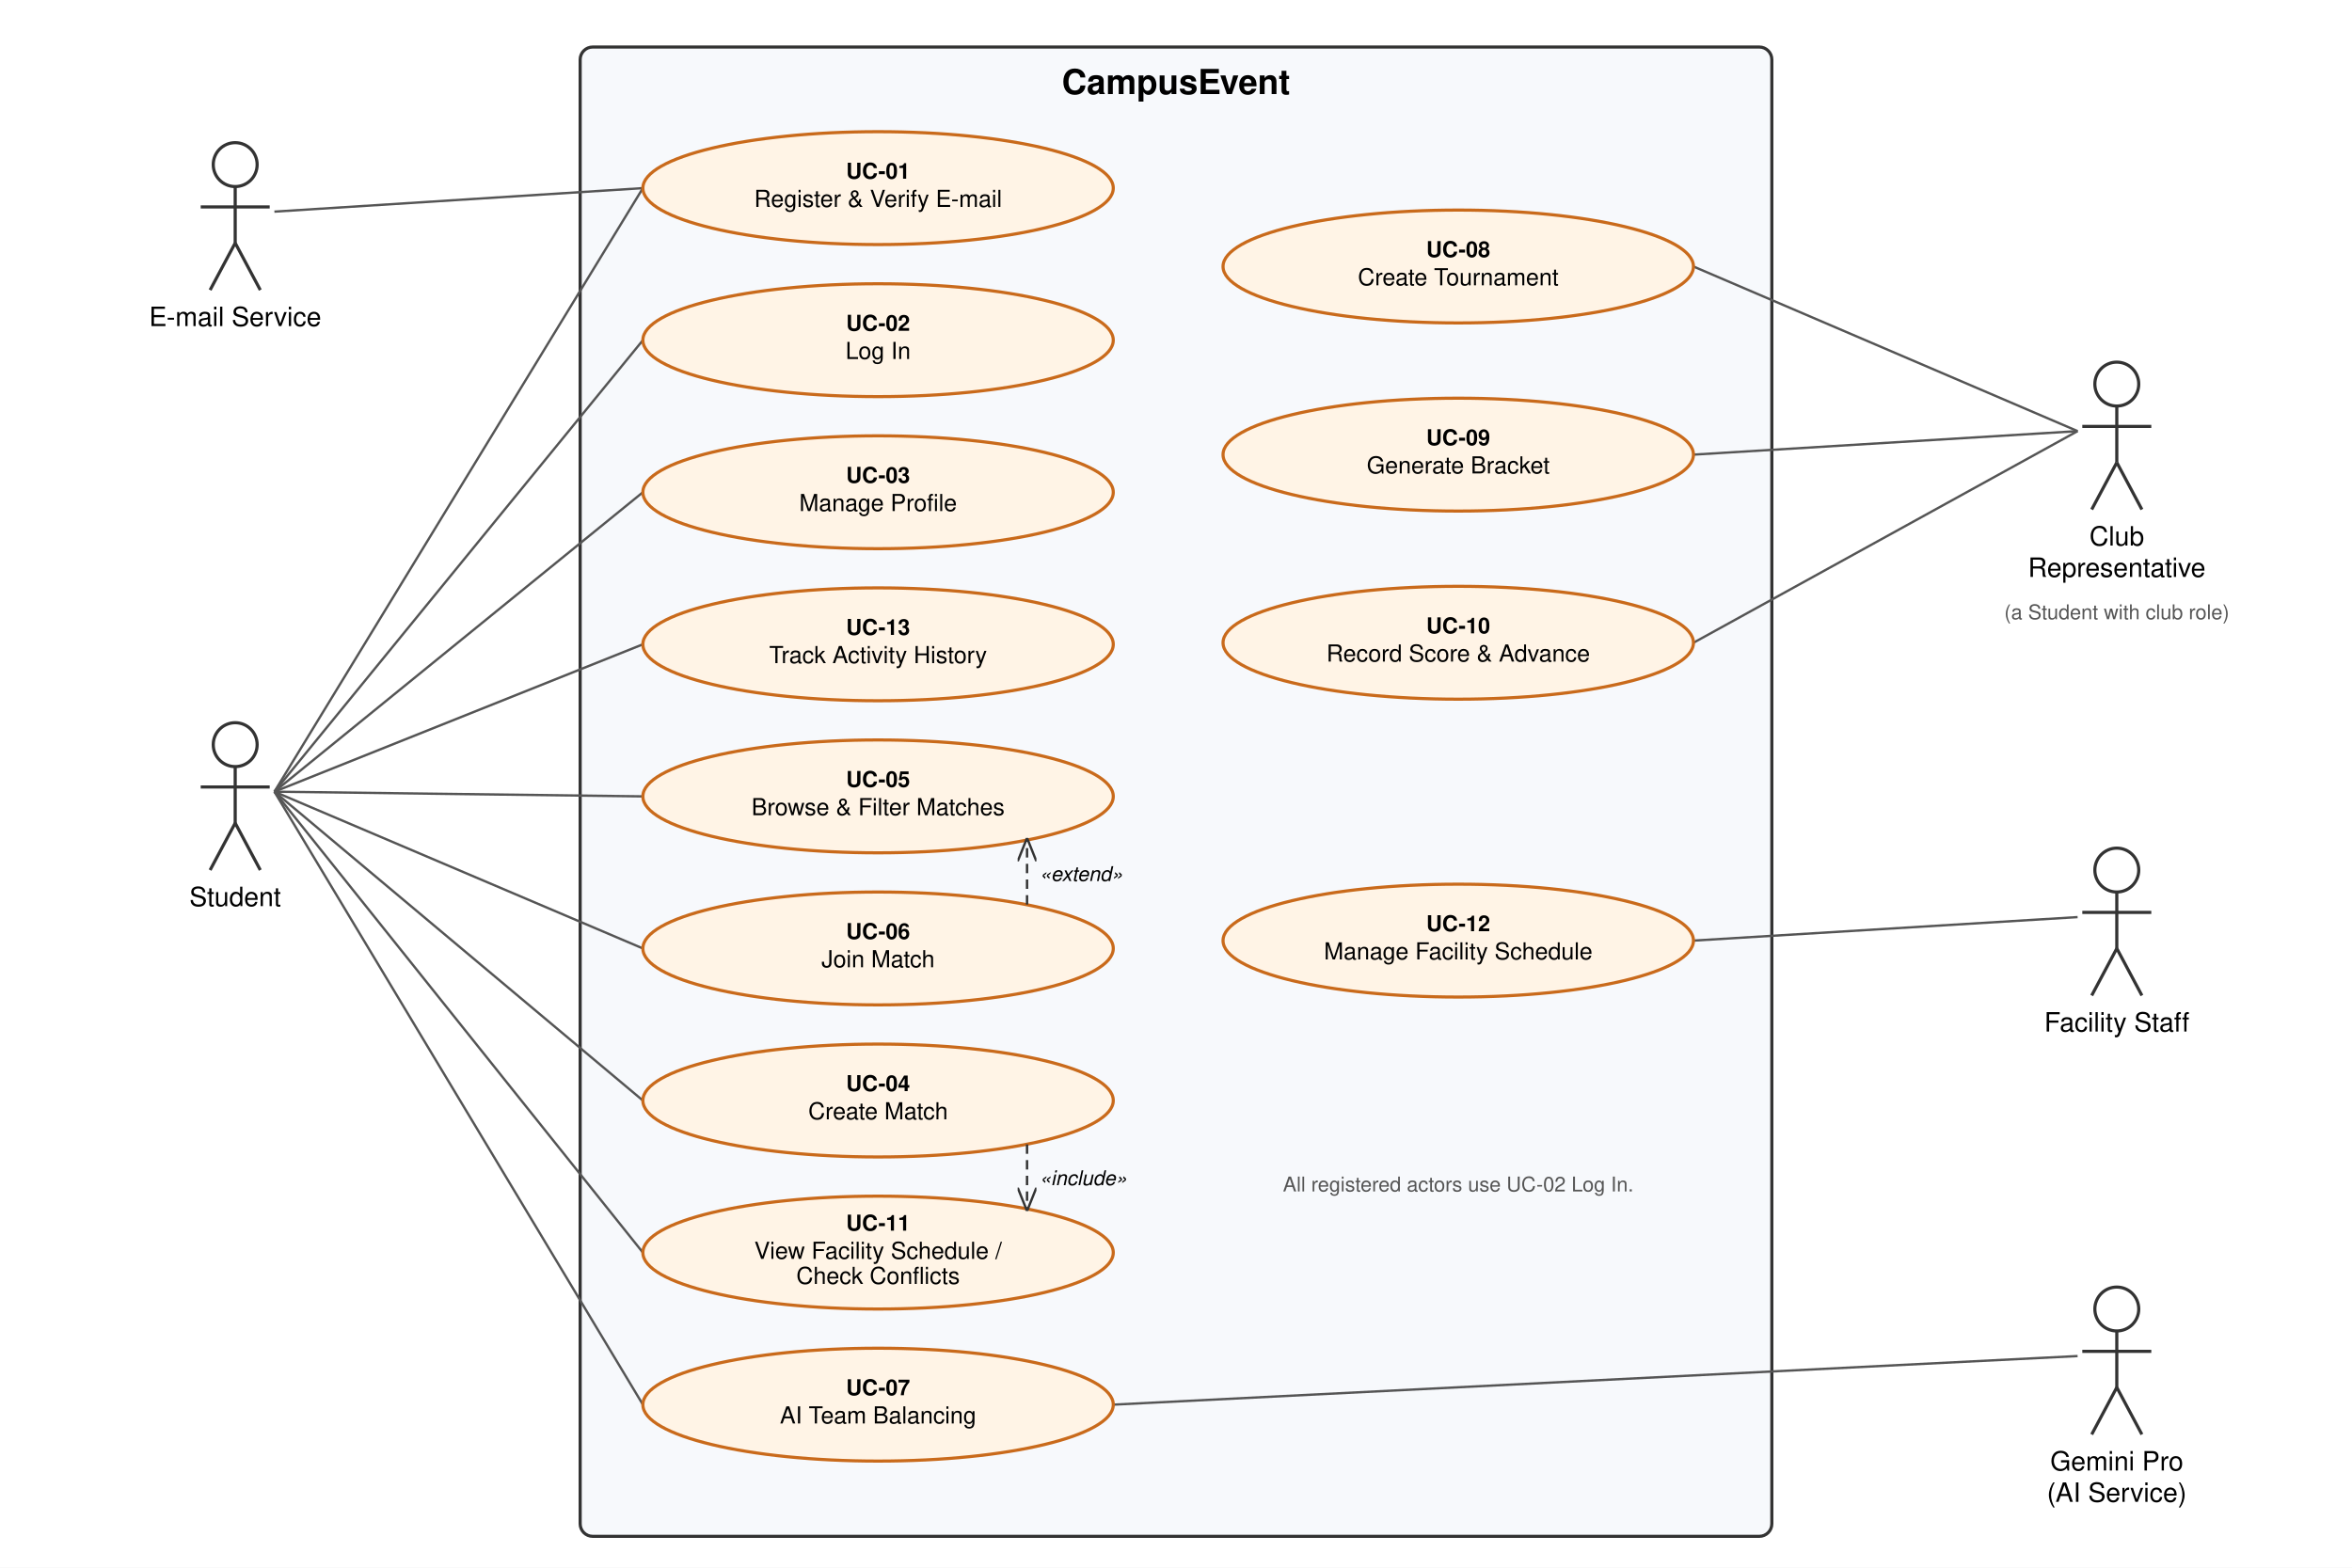
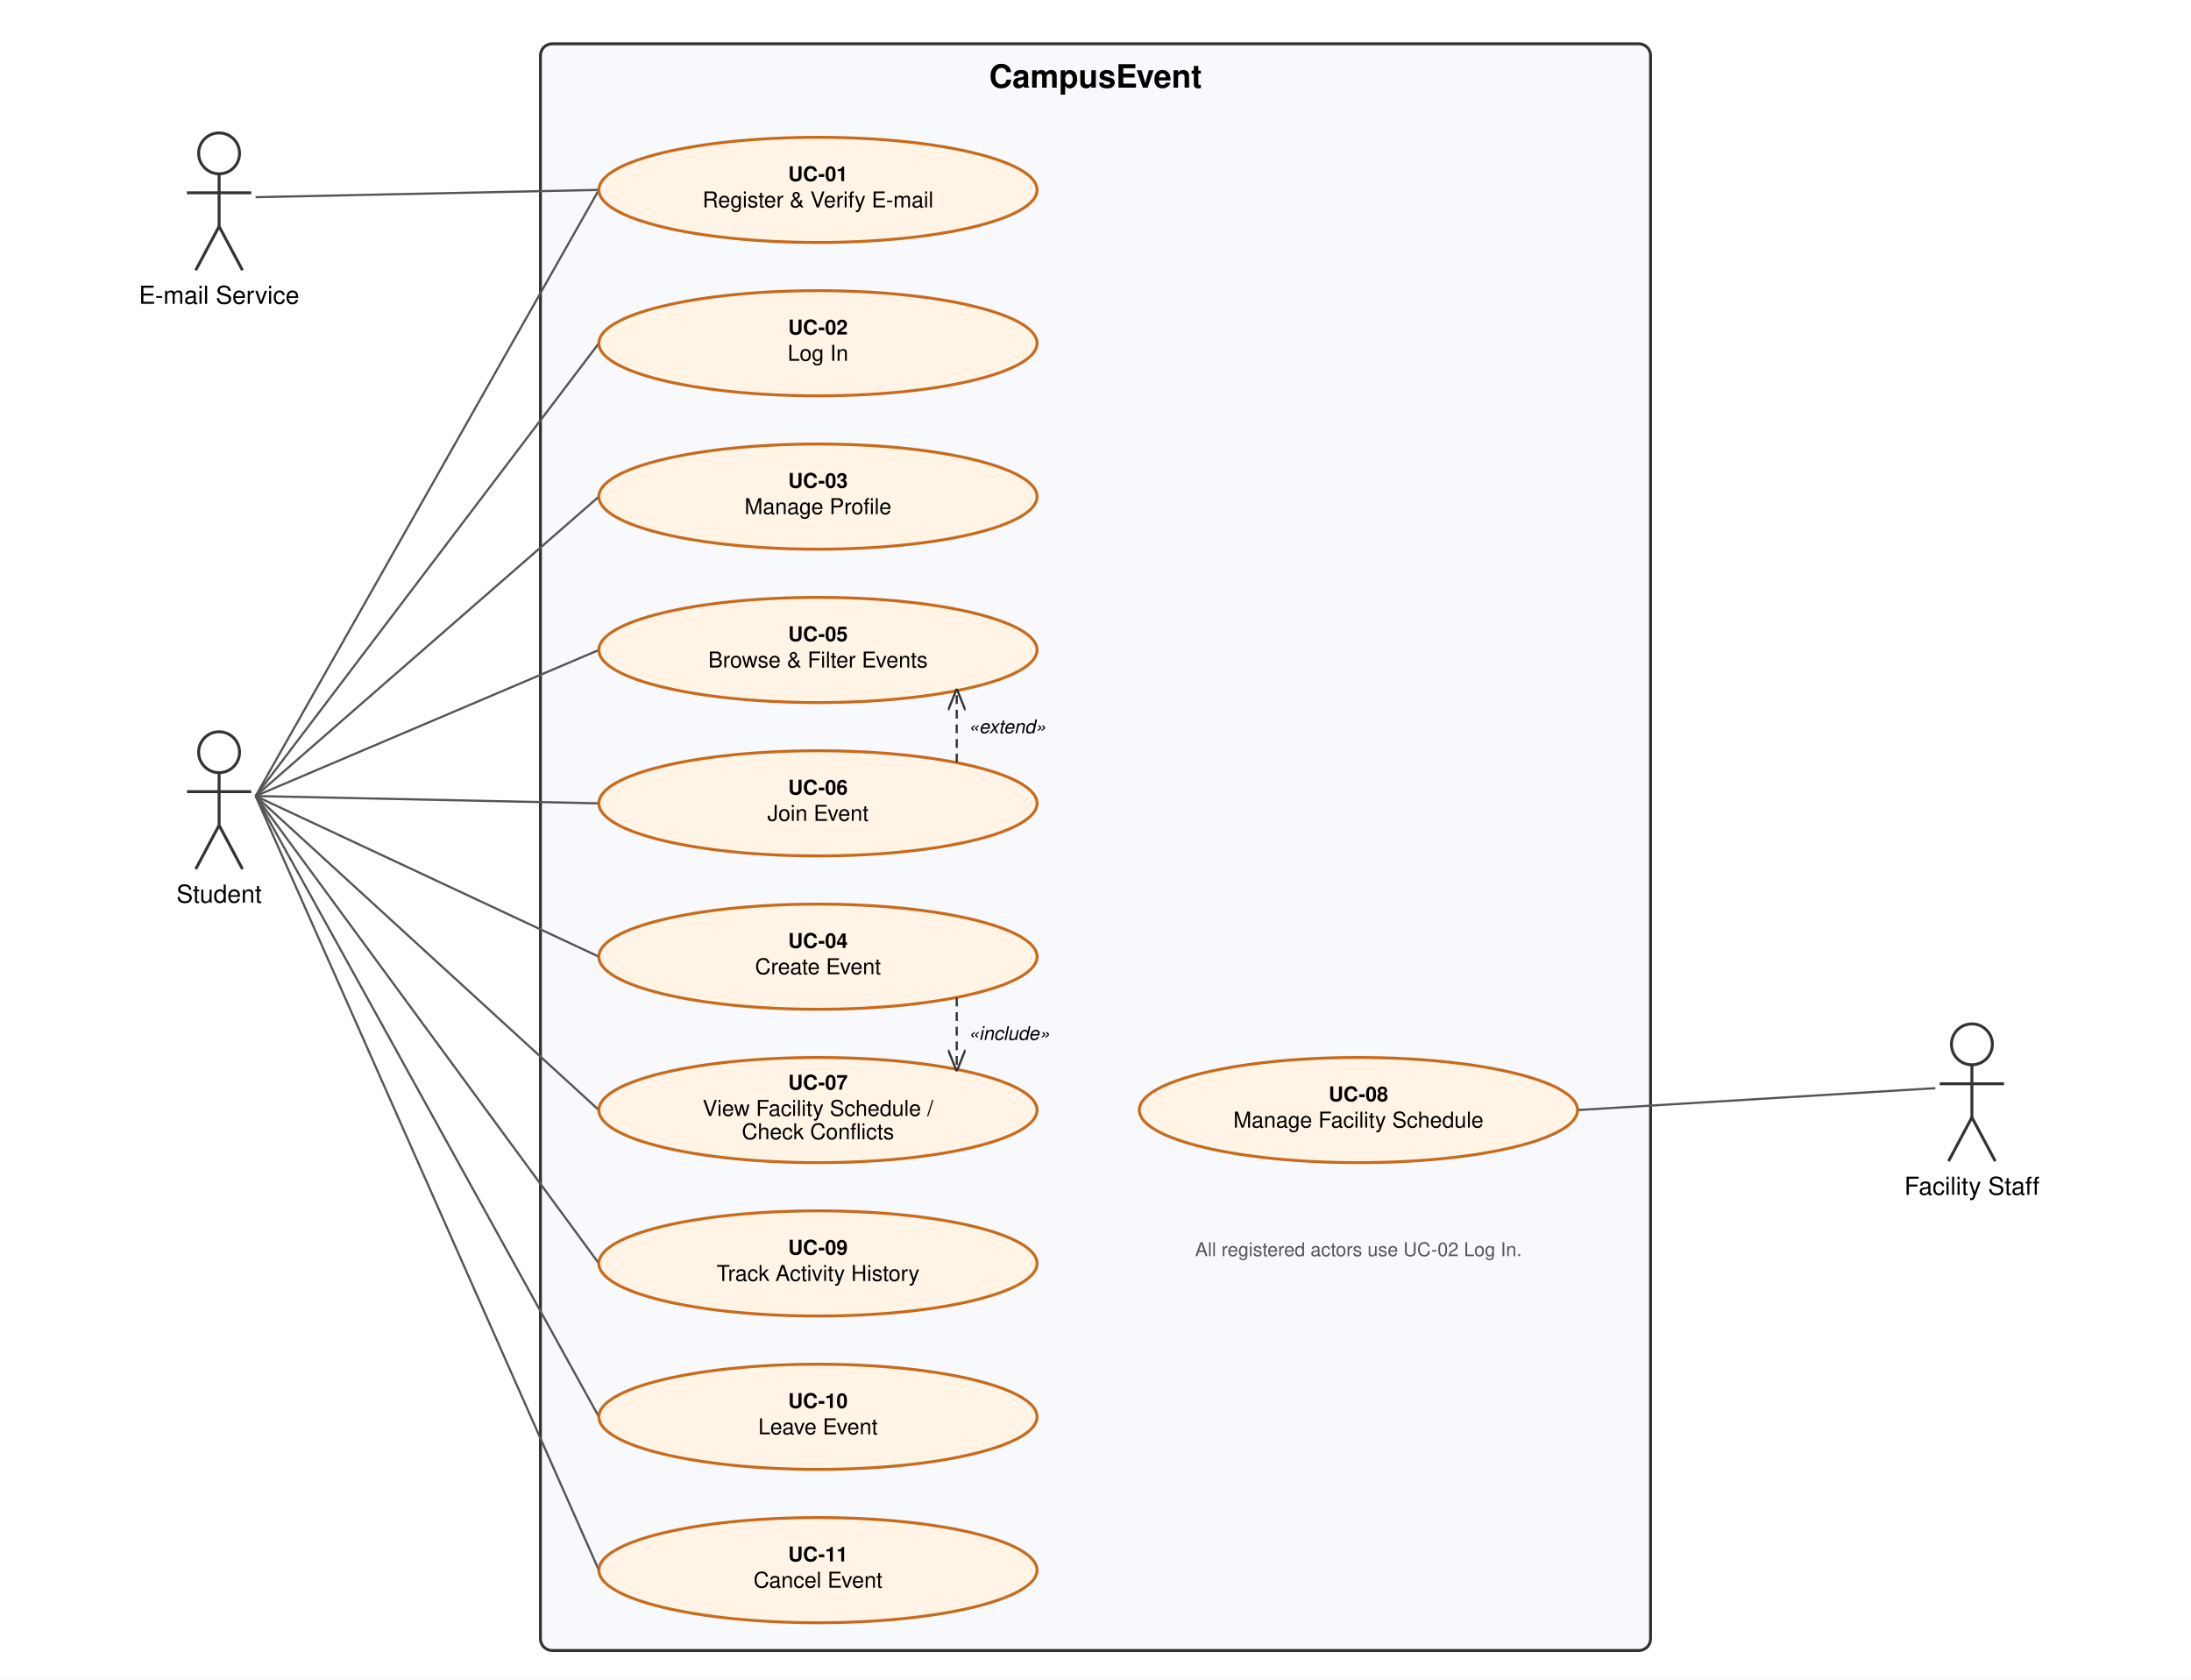
- <svg xmlns="http://www.w3.org/2000/svg" width="1500" height="1000" viewBox="0 0 1500 1000" font-family="Helvetica, Arial, sans-serif">
+ <svg xmlns="http://www.w3.org/2000/svg" width="1500" height="1150" viewBox="0 0 1500 1150" font-family="Helvetica, Arial, sans-serif">
  <rect width="100%" height="100%" fill="white" />
  <defs>
    <marker id="ar" markerWidth="10" markerHeight="8" refX="9" refY="4" orient="auto">
      <path d="M0,0 L10,4 L0,8" fill="none" stroke="#333" />
    </marker>
  </defs>
-   <rect x="370" y="30" width="760" height="950" rx="8" fill="#f7f9fc" stroke="#333" stroke-width="2" />
+   <rect x="370" y="30" width="760" height="1100" rx="8" fill="#f7f9fc" stroke="#333" stroke-width="2" />
  <text x="750" y="60" text-anchor="middle" font-size="22" font-weight="bold">CampusEvent</text>
-   <line x1="175" y1="505" x2="410" y2="120" stroke="#555" stroke-width="1.5" />
-   <line x1="175" y1="505" x2="410" y2="217" stroke="#555" stroke-width="1.5" />
-   <line x1="175" y1="505" x2="410" y2="314" stroke="#555" stroke-width="1.5" />
-   <line x1="175" y1="505" x2="410" y2="411" stroke="#555" stroke-width="1.5" />
-   <line x1="175" y1="505" x2="410" y2="508" stroke="#555" stroke-width="1.5" />
-   <line x1="175" y1="505" x2="410" y2="605" stroke="#555" stroke-width="1.5" />
-   <line x1="175" y1="505" x2="410" y2="702" stroke="#555" stroke-width="1.5" />
-   <line x1="175" y1="505" x2="410" y2="799" stroke="#555" stroke-width="1.5" />
-   <line x1="175" y1="505" x2="410" y2="896" stroke="#555" stroke-width="1.5" />
-   <line x1="175" y1="135" x2="410" y2="120" stroke="#555" stroke-width="1.5" />
-   <line x1="1325" y1="275" x2="1080" y2="170" stroke="#555" stroke-width="1.5" />
-   <line x1="1325" y1="275" x2="1080" y2="290" stroke="#555" stroke-width="1.5" />
-   <line x1="1325" y1="275" x2="1080" y2="410" stroke="#555" stroke-width="1.5" />
-   <line x1="1325" y1="585" x2="1080" y2="600" stroke="#555" stroke-width="1.5" />
-   <line x1="1325" y1="865" x2="710" y2="896" stroke="#555" stroke-width="1.5" />
-   <ellipse cx="560" cy="120" rx="150" ry="36" fill="#fff4e6" stroke="#c96a1b" stroke-width="2" />
-   <text x="560" y="114" text-anchor="middle" font-size="14" font-weight="bold">UC-01</text>
-   <text x="560" y="132" text-anchor="middle" font-size="15">Register &amp; Verify E-mail</text>
-   <ellipse cx="560" cy="217" rx="150" ry="36" fill="#fff4e6" stroke="#c96a1b" stroke-width="2" />
-   <text x="560" y="211" text-anchor="middle" font-size="14" font-weight="bold">UC-02</text>
-   <text x="560" y="229" text-anchor="middle" font-size="15">Log In</text>
-   <ellipse cx="560" cy="314" rx="150" ry="36" fill="#fff4e6" stroke="#c96a1b" stroke-width="2" />
-   <text x="560" y="308" text-anchor="middle" font-size="14" font-weight="bold">UC-03</text>
-   <text x="560" y="326" text-anchor="middle" font-size="15">Manage Profile</text>
-   <ellipse cx="560" cy="411" rx="150" ry="36" fill="#fff4e6" stroke="#c96a1b" stroke-width="2" />
-   <text x="560" y="405" text-anchor="middle" font-size="14" font-weight="bold">UC-13</text>
-   <text x="560" y="423" text-anchor="middle" font-size="15">Track Activity History</text>
-   <ellipse cx="560" cy="508" rx="150" ry="36" fill="#fff4e6" stroke="#c96a1b" stroke-width="2" />
-   <text x="560" y="502" text-anchor="middle" font-size="14" font-weight="bold">UC-05</text>
-   <text x="560" y="520" text-anchor="middle" font-size="15">Browse &amp; Filter Matches</text>
-   <ellipse cx="560" cy="605" rx="150" ry="36" fill="#fff4e6" stroke="#c96a1b" stroke-width="2" />
-   <text x="560" y="599" text-anchor="middle" font-size="14" font-weight="bold">UC-06</text>
-   <text x="560" y="617" text-anchor="middle" font-size="15">Join Match</text>
-   <ellipse cx="560" cy="702" rx="150" ry="36" fill="#fff4e6" stroke="#c96a1b" stroke-width="2" />
-   <text x="560" y="696" text-anchor="middle" font-size="14" font-weight="bold">UC-04</text>
-   <text x="560" y="714" text-anchor="middle" font-size="15">Create Match</text>
-   <ellipse cx="560" cy="799" rx="150" ry="36" fill="#fff4e6" stroke="#c96a1b" stroke-width="2" />
-   <text x="560" y="785" text-anchor="middle" font-size="14" font-weight="bold">UC-11</text>
-   <text x="560" y="803" text-anchor="middle" font-size="15">View Facility Schedule /</text>
-   <text x="560" y="819" text-anchor="middle" font-size="15">Check Conflicts</text>
-   <ellipse cx="560" cy="896" rx="150" ry="36" fill="#fff4e6" stroke="#c96a1b" stroke-width="2" />
-   <text x="560" y="890" text-anchor="middle" font-size="14" font-weight="bold">UC-07</text>
-   <text x="560" y="908" text-anchor="middle" font-size="15">AI Team Balancing</text>
-   <ellipse cx="930" cy="170" rx="150" ry="36" fill="#fff4e6" stroke="#c96a1b" stroke-width="2" />
-   <text x="930" y="164" text-anchor="middle" font-size="14" font-weight="bold">UC-08</text>
-   <text x="930" y="182" text-anchor="middle" font-size="15">Create Tournament</text>
-   <ellipse cx="930" cy="290" rx="150" ry="36" fill="#fff4e6" stroke="#c96a1b" stroke-width="2" />
-   <text x="930" y="284" text-anchor="middle" font-size="14" font-weight="bold">UC-09</text>
-   <text x="930" y="302" text-anchor="middle" font-size="15">Generate Bracket</text>
-   <ellipse cx="930" cy="410" rx="150" ry="36" fill="#fff4e6" stroke="#c96a1b" stroke-width="2" />
-   <text x="930" y="404" text-anchor="middle" font-size="14" font-weight="bold">UC-10</text>
-   <text x="930" y="422" text-anchor="middle" font-size="15">Record Score &amp; Advance</text>
-   <ellipse cx="930" cy="600" rx="150" ry="36" fill="#fff4e6" stroke="#c96a1b" stroke-width="2" />
-   <text x="930" y="594" text-anchor="middle" font-size="14" font-weight="bold">UC-12</text>
-   <text x="930" y="612" text-anchor="middle" font-size="15">Manage Facility Schedule</text>
-   <line x1="655" y1="577" x2="655" y2="536" stroke="#333" stroke-width="1.5" stroke-dasharray="6,4" marker-end="url(#ar)" />
-   <text x="663" y="562" font-size="13" font-style="italic">«extend»</text>
-   <line x1="655" y1="730" x2="655" y2="771" stroke="#333" stroke-width="1.5" stroke-dasharray="6,4" marker-end="url(#ar)" />
-   <text x="663" y="756" font-size="13" font-style="italic">«include»</text>
-   <circle cx="150" cy="475" r="14" fill="white" stroke="#333" stroke-width="2" />
-   <line x1="150" y1="489" x2="150" y2="525" stroke="#333" stroke-width="2" />
-   <line x1="128" y1="502" x2="172" y2="502" stroke="#333" stroke-width="2" />
-   <line x1="150" y1="525" x2="134" y2="555" stroke="#333" stroke-width="2" />
-   <line x1="150" y1="525" x2="166" y2="555" stroke="#333" stroke-width="2" />
-   <text x="150" y="578" text-anchor="middle" font-size="17">Student</text>
+   <line x1="175" y1="545" x2="410" y2="130" stroke="#555" stroke-width="1.5" />
+   <line x1="175" y1="545" x2="410" y2="235" stroke="#555" stroke-width="1.5" />
+   <line x1="175" y1="545" x2="410" y2="340" stroke="#555" stroke-width="1.5" />
+   <line x1="175" y1="545" x2="410" y2="445" stroke="#555" stroke-width="1.5" />
+   <line x1="175" y1="545" x2="410" y2="550" stroke="#555" stroke-width="1.5" />
+   <line x1="175" y1="545" x2="410" y2="655" stroke="#555" stroke-width="1.5" />
+   <line x1="175" y1="545" x2="410" y2="760" stroke="#555" stroke-width="1.5" />
+   <line x1="175" y1="545" x2="410" y2="865" stroke="#555" stroke-width="1.5" />
+   <line x1="175" y1="545" x2="410" y2="970" stroke="#555" stroke-width="1.5" />
+   <line x1="175" y1="545" x2="410" y2="1075" stroke="#555" stroke-width="1.5" />
+   <line x1="175" y1="135" x2="410" y2="130" stroke="#555" stroke-width="1.5" />
+   <line x1="1325" y1="745" x2="1080" y2="760" stroke="#555" stroke-width="1.5" />
+   <ellipse cx="560" cy="130" rx="150" ry="36" fill="#fff4e6" stroke="#c96a1b" stroke-width="2" />
+   <text x="560" y="124" text-anchor="middle" font-size="14" font-weight="bold">UC-01</text>
+   <text x="560" y="142" text-anchor="middle" font-size="15">Register &amp; Verify E-mail</text>
+   <ellipse cx="560" cy="235" rx="150" ry="36" fill="#fff4e6" stroke="#c96a1b" stroke-width="2" />
+   <text x="560" y="229" text-anchor="middle" font-size="14" font-weight="bold">UC-02</text>
+   <text x="560" y="247" text-anchor="middle" font-size="15">Log In</text>
+   <ellipse cx="560" cy="340" rx="150" ry="36" fill="#fff4e6" stroke="#c96a1b" stroke-width="2" />
+   <text x="560" y="334" text-anchor="middle" font-size="14" font-weight="bold">UC-03</text>
+   <text x="560" y="352" text-anchor="middle" font-size="15">Manage Profile</text>
+   <ellipse cx="560" cy="445" rx="150" ry="36" fill="#fff4e6" stroke="#c96a1b" stroke-width="2" />
+   <text x="560" y="439" text-anchor="middle" font-size="14" font-weight="bold">UC-05</text>
+   <text x="560" y="457" text-anchor="middle" font-size="15">Browse &amp; Filter Events</text>
+   <ellipse cx="560" cy="550" rx="150" ry="36" fill="#fff4e6" stroke="#c96a1b" stroke-width="2" />
+   <text x="560" y="544" text-anchor="middle" font-size="14" font-weight="bold">UC-06</text>
+   <text x="560" y="562" text-anchor="middle" font-size="15">Join Event</text>
+   <ellipse cx="560" cy="655" rx="150" ry="36" fill="#fff4e6" stroke="#c96a1b" stroke-width="2" />
+   <text x="560" y="649" text-anchor="middle" font-size="14" font-weight="bold">UC-04</text>
+   <text x="560" y="667" text-anchor="middle" font-size="15">Create Event</text>
+   <ellipse cx="560" cy="760" rx="150" ry="36" fill="#fff4e6" stroke="#c96a1b" stroke-width="2" />
+   <text x="560" y="746" text-anchor="middle" font-size="14" font-weight="bold">UC-07</text>
+   <text x="560" y="764" text-anchor="middle" font-size="15">View Facility Schedule /</text>
+   <text x="560" y="780" text-anchor="middle" font-size="15">Check Conflicts</text>
+   <ellipse cx="560" cy="865" rx="150" ry="36" fill="#fff4e6" stroke="#c96a1b" stroke-width="2" />
+   <text x="560" y="859" text-anchor="middle" font-size="14" font-weight="bold">UC-09</text>
+   <text x="560" y="877" text-anchor="middle" font-size="15">Track Activity History</text>
+   <ellipse cx="560" cy="970" rx="150" ry="36" fill="#fff4e6" stroke="#c96a1b" stroke-width="2" />
+   <text x="560" y="964" text-anchor="middle" font-size="14" font-weight="bold">UC-10</text>
+   <text x="560" y="982" text-anchor="middle" font-size="15">Leave Event</text>
+   <ellipse cx="560" cy="1075" rx="150" ry="36" fill="#fff4e6" stroke="#c96a1b" stroke-width="2" />
+   <text x="560" y="1069" text-anchor="middle" font-size="14" font-weight="bold">UC-11</text>
+   <text x="560" y="1087" text-anchor="middle" font-size="15">Cancel Event</text>
+   <ellipse cx="930" cy="760" rx="150" ry="36" fill="#fff4e6" stroke="#c96a1b" stroke-width="2" />
+   <text x="930" y="754" text-anchor="middle" font-size="14" font-weight="bold">UC-08</text>
+   <text x="930" y="772" text-anchor="middle" font-size="15">Manage Facility Schedule</text>
+   <line x1="655" y1="522" x2="655" y2="473" stroke="#333" stroke-width="1.5" stroke-dasharray="6,4" marker-end="url(#ar)" />
+   <text x="663" y="502" font-size="13" font-style="italic">«extend»</text>
+   <line x1="655" y1="683" x2="655" y2="732" stroke="#333" stroke-width="1.5" stroke-dasharray="6,4" marker-end="url(#ar)" />
+   <text x="663" y="712" font-size="13" font-style="italic">«include»</text>
+   <circle cx="150" cy="515" r="14" fill="white" stroke="#333" stroke-width="2" />
+   <line x1="150" y1="529" x2="150" y2="565" stroke="#333" stroke-width="2" />
+   <line x1="128" y1="542" x2="172" y2="542" stroke="#333" stroke-width="2" />
+   <line x1="150" y1="565" x2="134" y2="595" stroke="#333" stroke-width="2" />
+   <line x1="150" y1="565" x2="166" y2="595" stroke="#333" stroke-width="2" />
+   <text x="150" y="618" text-anchor="middle" font-size="17">Student</text>
  <circle cx="150" cy="105" r="14" fill="white" stroke="#333" stroke-width="2" />
  <line x1="150" y1="119" x2="150" y2="155" stroke="#333" stroke-width="2" />
  <line x1="128" y1="132" x2="172" y2="132" stroke="#333" stroke-width="2" />
  <line x1="150" y1="155" x2="134" y2="185" stroke="#333" stroke-width="2" />
  <line x1="150" y1="155" x2="166" y2="185" stroke="#333" stroke-width="2" />
  <text x="150" y="208" text-anchor="middle" font-size="17">E-mail Service</text>
-   <circle cx="1350" cy="245" r="14" fill="white" stroke="#333" stroke-width="2" />
-   <line x1="1350" y1="259" x2="1350" y2="295" stroke="#333" stroke-width="2" />
-   <line x1="1328" y1="272" x2="1372" y2="272" stroke="#333" stroke-width="2" />
-   <line x1="1350" y1="295" x2="1334" y2="325" stroke="#333" stroke-width="2" />
-   <line x1="1350" y1="295" x2="1366" y2="325" stroke="#333" stroke-width="2" />
-   <text x="1350" y="348" text-anchor="middle" font-size="17">Club</text>
-   <text x="1350" y="368" text-anchor="middle" font-size="17">Representative</text>
-   <circle cx="1350" cy="555" r="14" fill="white" stroke="#333" stroke-width="2" />
-   <line x1="1350" y1="569" x2="1350" y2="605" stroke="#333" stroke-width="2" />
-   <line x1="1328" y1="582" x2="1372" y2="582" stroke="#333" stroke-width="2" />
-   <line x1="1350" y1="605" x2="1334" y2="635" stroke="#333" stroke-width="2" />
-   <line x1="1350" y1="605" x2="1366" y2="635" stroke="#333" stroke-width="2" />
-   <text x="1350" y="658" text-anchor="middle" font-size="17">Facility Staff</text>
-   <circle cx="1350" cy="835" r="14" fill="white" stroke="#333" stroke-width="2" />
-   <line x1="1350" y1="849" x2="1350" y2="885" stroke="#333" stroke-width="2" />
-   <line x1="1328" y1="862" x2="1372" y2="862" stroke="#333" stroke-width="2" />
-   <line x1="1350" y1="885" x2="1334" y2="915" stroke="#333" stroke-width="2" />
-   <line x1="1350" y1="885" x2="1366" y2="915" stroke="#333" stroke-width="2" />
-   <text x="1350" y="938" text-anchor="middle" font-size="17">Gemini Pro</text>
-   <text x="1350" y="958" text-anchor="middle" font-size="17">(AI Service)</text>
-   <text x="1350" y="395" text-anchor="middle" font-size="13" fill="#555">(a Student with club role)</text>
-   <text x="930" y="760" text-anchor="middle" font-size="13" fill="#555">All registered actors use UC-02 Log In.</text>
+   <circle cx="1350" cy="715" r="14" fill="white" stroke="#333" stroke-width="2" />
+   <line x1="1350" y1="729" x2="1350" y2="765" stroke="#333" stroke-width="2" />
+   <line x1="1328" y1="742" x2="1372" y2="742" stroke="#333" stroke-width="2" />
+   <line x1="1350" y1="765" x2="1334" y2="795" stroke="#333" stroke-width="2" />
+   <line x1="1350" y1="765" x2="1366" y2="795" stroke="#333" stroke-width="2" />
+   <text x="1350" y="818" text-anchor="middle" font-size="17">Facility Staff</text>
+   <text x="930" y="860" text-anchor="middle" font-size="13" fill="#555">All registered actors use UC-02 Log In.</text>
</svg>
